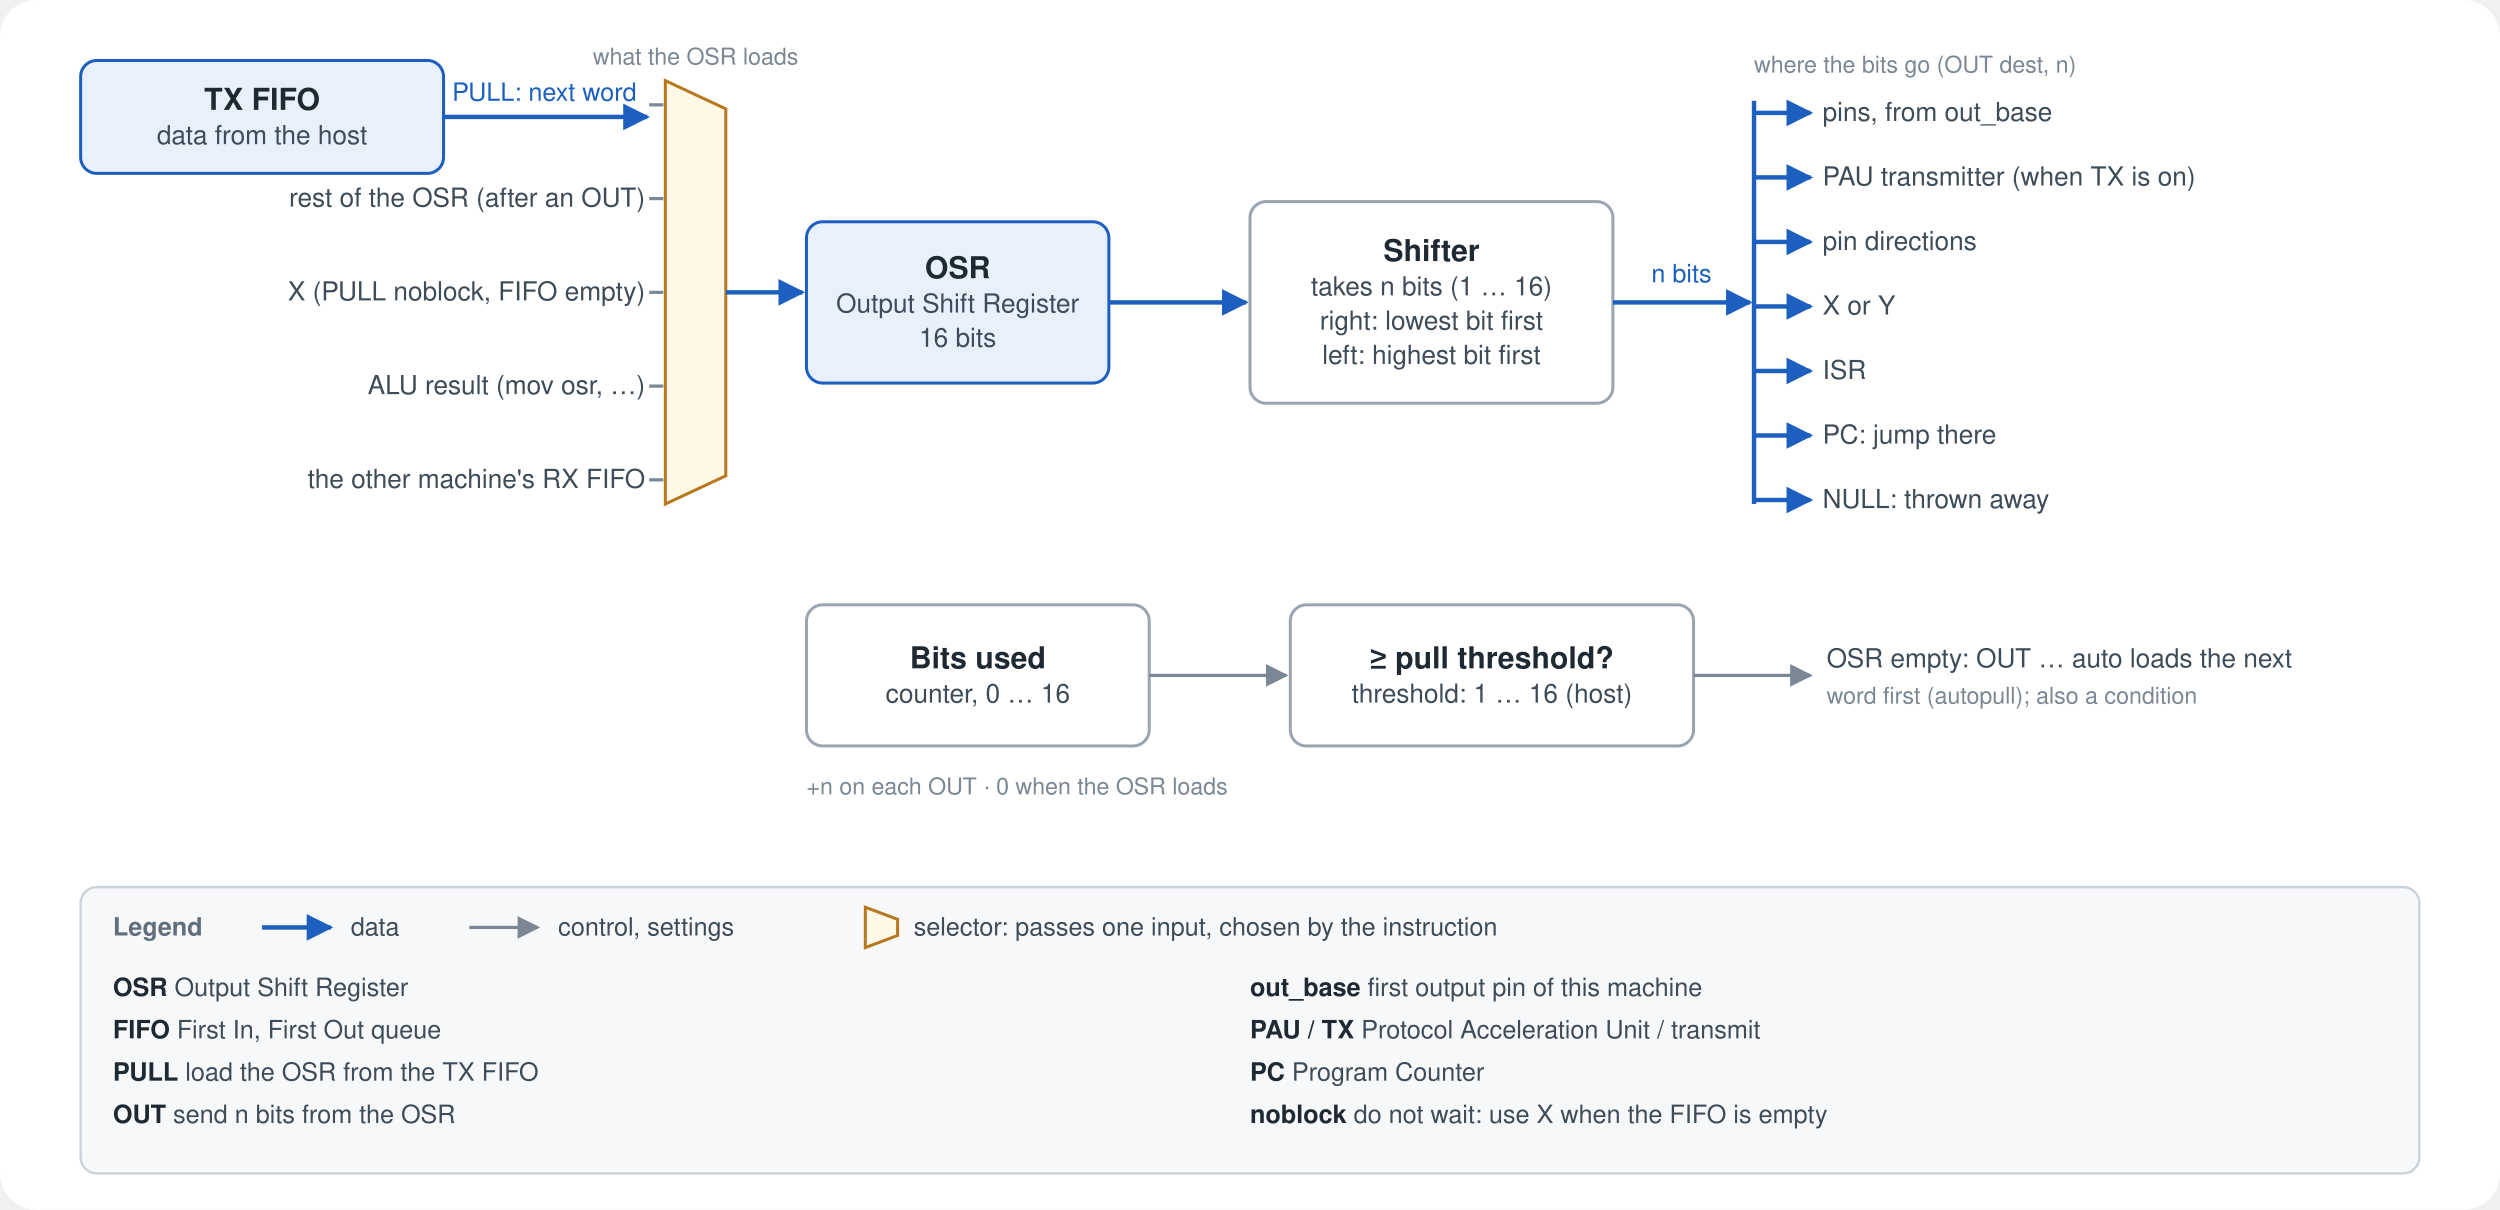
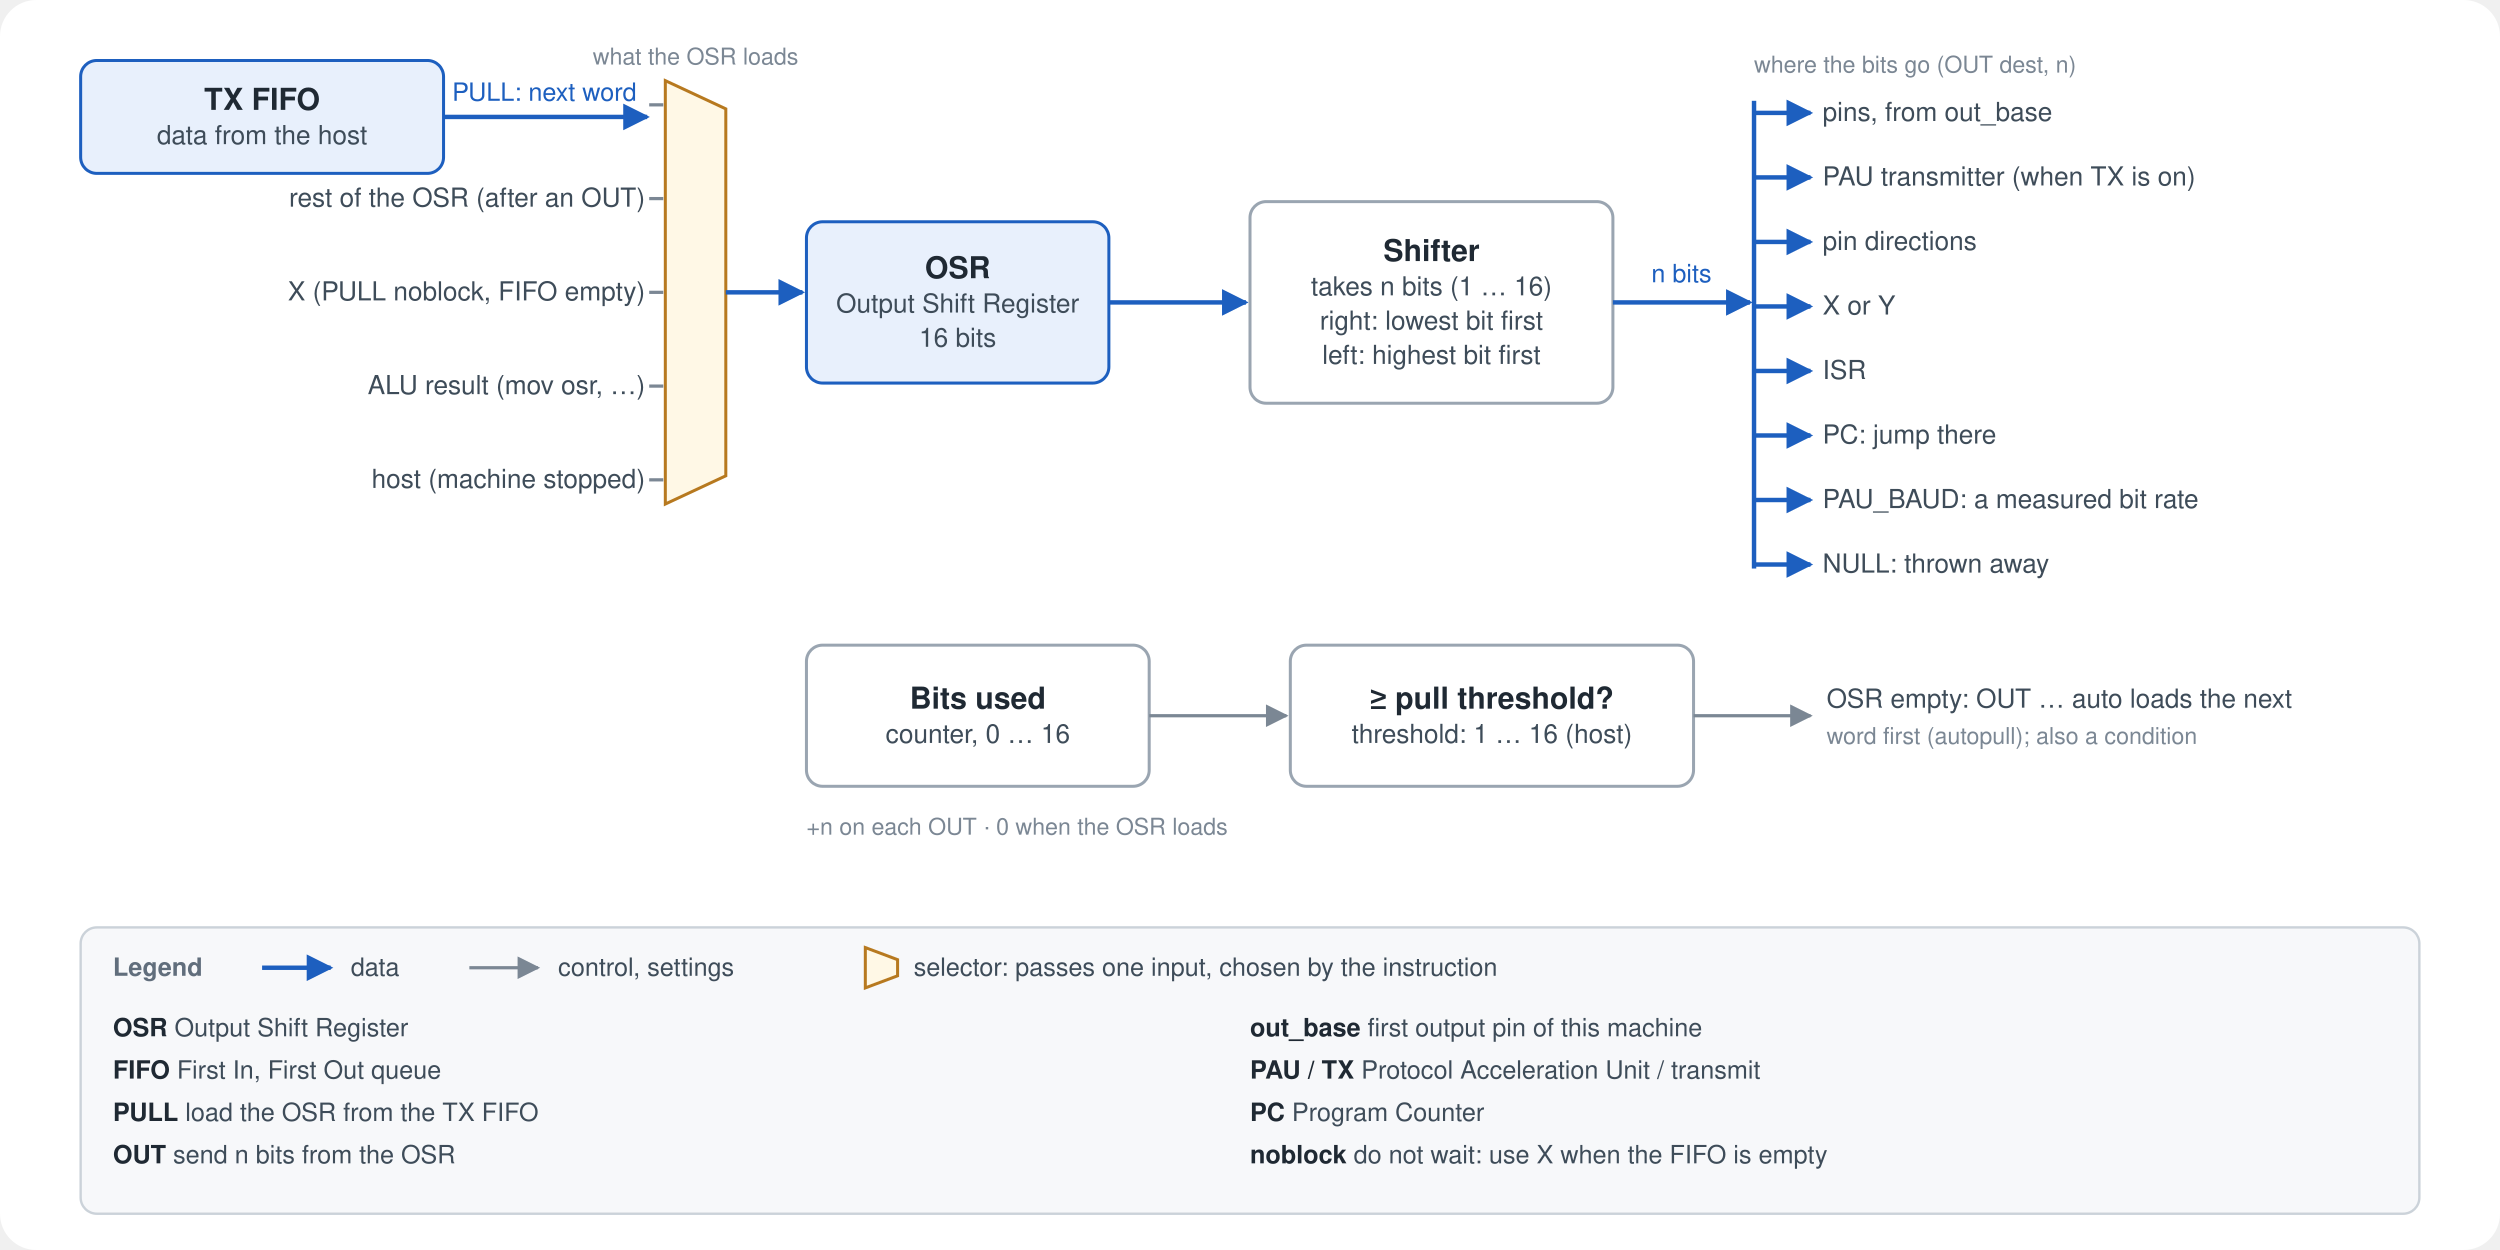
- <svg xmlns="http://www.w3.org/2000/svg" viewBox="0 0 1240 600" width="1240" height="600" role="img" aria-labelledby="t d">
+ <svg xmlns="http://www.w3.org/2000/svg" viewBox="0 0 1240 620" width="1240" height="620" role="img" aria-labelledby="t d">
  <style>
.bg { fill: #ffffff; }
text { font-family: -apple-system, BlinkMacSystemFont, "Segoe UI", Helvetica, Arial, sans-serif; fill: #1f2933; }
.h { font-size: 15px; font-weight: 700; }
.d { font-size: 13px; fill: #3e4c59; }
.small { font-size: 11.5px; fill: #7b8794; }
.ld { font-size: 12.5px; fill: #1d5fbf; }
.lc { font-size: 12.5px; fill: #52606d; }
.term { font-size: 12.5px; font-weight: 700; fill: #1f2933; }
.def { font-size: 12.5px; fill: #3e4c59; }
.group { font-size: 12.5px; font-weight: 700; fill: #616e7c; }
.chiptitle { font-size: 17px; font-weight: 700; }
.smtitle { font-size: 15px; font-weight: 700; }
.b { fill: #ffffff; stroke: #9aa5b1; stroke-width: 1.5; }
.bar { fill: #f0f2f5; stroke: #9aa5b1; stroke-width: 1.5; }
.chip { fill: #f7f8fa; stroke: #323f4b; stroke-width: 2.5; }
.sm { fill: #ffffff; stroke: #616e7c; stroke-width: 1.8; }
.core { fill: #f7f8fa; stroke: #cbd2d9; stroke-width: 1.2; stroke-dasharray: 5 4; }
.q { fill: #e8f0fc; stroke: #1d5fbf; stroke-width: 1.5; }
.pau { fill: #eef7f0; stroke: #2f8a4c; stroke-width: 1.5; }
.sel { fill: #fff8e6; stroke: #b7791f; stroke-width: 1.5; }
.legend { fill: #f7f8fa; stroke: #cbd2d9; stroke-width: 1.2; }
.data { fill: none; stroke: #1d5fbf; stroke-width: 2.2; }
.ctl { fill: none; stroke: #7b8794; stroke-width: 1.6; }
.dash { fill: none; stroke: #1d5fbf; stroke-width: 1.8; stroke-dasharray: 6 5; }
.ah-data, .ah-dash { fill: #1d5fbf; }
.ah-ctl { fill: #7b8794; }
.cell { fill: #ffffff; stroke: #b7791f; stroke-width: 1.3; }
</style>
  <defs>
    <marker id="data" viewBox="0 0 10 10" refX="9" refY="5" markerWidth="6" markerHeight="6" orient="auto">
      <path d="M0,0 L10,5 L0,10 z" class="ah-data" />
    </marker>
    <marker id="datas" viewBox="0 0 10 10" refX="1" refY="5" markerWidth="6" markerHeight="6" orient="auto">
      <path d="M10,0 L0,5 L10,10 z" class="ah-data" />
    </marker>
    <marker id="ctl" viewBox="0 0 10 10" refX="9" refY="5" markerWidth="7" markerHeight="7" orient="auto">
      <path d="M0,0 L10,5 L0,10 z" class="ah-ctl" />
    </marker>
    <marker id="ctls" viewBox="0 0 10 10" refX="1" refY="5" markerWidth="7" markerHeight="7" orient="auto">
      <path d="M10,0 L0,5 L10,10 z" class="ah-ctl" />
    </marker>
    <marker id="dash" viewBox="0 0 10 10" refX="9" refY="5" markerWidth="6" markerHeight="6" orient="auto">
      <path d="M0,0 L10,5 L0,10 z" class="ah-dash" />
    </marker>
    <marker id="dashs" viewBox="0 0 10 10" refX="1" refY="5" markerWidth="6" markerHeight="6" orient="auto">
      <path d="M10,0 L0,5 L10,10 z" class="ah-dash" />
    </marker>
  </defs>
-   <rect x="0" y="0" width="1240" height="600" rx="18" class="bg" />
+   <rect x="0" y="0" width="1240" height="620" rx="18" class="bg" />
  <rect x="40" y="30" width="180" height="56" rx="8" class="q" />
  <text x="130.0" y="54.5" class="h" text-anchor="middle">TX FIFO</text>
  <text x="130.0" y="71.5" class="d" text-anchor="middle">data from the host</text>
  <polygon points="330,40 360,54 360,236 330,250" class="sel" />
  <text x="345.0" y="32" class="small" text-anchor="middle">what the OSR loads</text>
  <polyline points="322,52.0 329,52.0" class="ctl" />
  <text x="320" y="102.5" class="d" text-anchor="end">rest of the OSR (after an OUT)</text>
  <polyline points="322,98.5 329,98.5" class="ctl" />
  <text x="320" y="149.0" class="d" text-anchor="end">X (PULL noblock, FIFO empty)</text>
  <polyline points="322,145.0 329,145.0" class="ctl" />
  <text x="320" y="195.5" class="d" text-anchor="end">ALU result (mov osr, …)</text>
  <polyline points="322,191.5 329,191.5" class="ctl" />
-   <text x="320" y="242.0" class="d" text-anchor="end">the other machine's RX FIFO</text>
+   <text x="320" y="242.0" class="d" text-anchor="end">host (machine stopped)</text>
  <polyline points="322,238.0 329,238.0" class="ctl" />
  <polyline points="220,58 321,58" class="data" marker-end="url(#data)" />
  <text x="270" y="50" class="ld" text-anchor="middle">PULL: next word</text>
  <polyline points="360,145.0 398,145.0" class="data" marker-end="url(#data)" />
  <rect x="400" y="110" width="150" height="80" rx="8" class="q" />
  <text x="475.0" y="138.0" class="h" text-anchor="middle">OSR</text>
  <text x="475.0" y="155.0" class="d" text-anchor="middle">Output Shift Register</text>
  <text x="475.0" y="172.0" class="d" text-anchor="middle">16 bits</text>
  <polyline points="550,150 618,150" class="data" marker-end="url(#data)" />
  <rect x="620" y="100" width="180" height="100" rx="8" class="b" />
  <text x="710.0" y="129.5" class="h" text-anchor="middle">Shifter</text>
  <text x="710.0" y="146.5" class="d" text-anchor="middle">takes n bits (1 … 16)</text>
  <text x="710.0" y="163.5" class="d" text-anchor="middle">right: lowest bit first</text>
  <text x="710.0" y="180.5" class="d" text-anchor="middle">left: highest bit first</text>
  <polyline points="800,150 868,150" class="data" marker-end="url(#data)" />
  <text x="834" y="140" class="ld" text-anchor="middle">n bits</text>
-   <line x1="870" y1="50" x2="870" y2="250" class="data" />
+   <line x1="870" y1="50" x2="870" y2="282" class="data" />
  <polyline points="870,56 898,56" class="data" marker-end="url(#data)" />
  <text x="904" y="60" class="d" text-anchor="start">pins, from out_base</text>
  <polyline points="870,88 898,88" class="data" marker-end="url(#data)" />
  <text x="904" y="92" class="d" text-anchor="start">PAU transmitter (when TX is on)</text>
  <polyline points="870,120 898,120" class="data" marker-end="url(#data)" />
  <text x="904" y="124" class="d" text-anchor="start">pin directions</text>
  <polyline points="870,152 898,152" class="data" marker-end="url(#data)" />
  <text x="904" y="156" class="d" text-anchor="start">X or Y</text>
  <polyline points="870,184 898,184" class="data" marker-end="url(#data)" />
  <text x="904" y="188" class="d" text-anchor="start">ISR</text>
  <polyline points="870,216 898,216" class="data" marker-end="url(#data)" />
  <text x="904" y="220" class="d" text-anchor="start">PC: jump there</text>
  <polyline points="870,248 898,248" class="data" marker-end="url(#data)" />
-   <text x="904" y="252" class="d" text-anchor="start">NULL: thrown away</text>
+   <text x="904" y="252" class="d" text-anchor="start">PAU_BAUD: a measured bit rate</text>
+   <polyline points="870,280 898,280" class="data" marker-end="url(#data)" />
+   <text x="904" y="284" class="d" text-anchor="start">NULL: thrown away</text>
  <text x="870" y="36" class="small" text-anchor="start">where the bits go (OUT dest, n)</text>
-   <rect x="400" y="300" width="170" height="70" rx="8" class="b" />
-   <text x="485.0" y="331.5" class="h" text-anchor="middle">Bits used</text>
-   <text x="485.0" y="348.5" class="d" text-anchor="middle">counter, 0 … 16</text>
-   <text x="400" y="394" class="small" text-anchor="start">+n on each OUT · 0 when the OSR loads</text>
-   <polyline points="570,335 638,335" class="ctl" marker-end="url(#ctl)" />
-   <rect x="640" y="300" width="200" height="70" rx="8" class="b" />
-   <text x="740.0" y="331.5" class="h" text-anchor="middle">≥ pull threshold?</text>
-   <text x="740.0" y="348.5" class="d" text-anchor="middle">threshold: 1 … 16 (host)</text>
-   <polyline points="840,335 898,335" class="ctl" marker-end="url(#ctl)" />
-   <text x="906" y="331" class="d" text-anchor="start">OSR empty: OUT … auto loads the next</text>
-   <text x="906" y="349" class="small" text-anchor="start">word first (autopull); also a condition</text>
-   <rect x="40" y="440" width="1160" height="142" rx="8" class="legend" />
-   <text x="56" y="464" class="group" text-anchor="start">Legend</text>
-   <polyline points="130,460 164,460" class="data" marker-end="url(#data)" />
-   <text x="174" y="464" class="def" text-anchor="start">data</text>
-   <polyline points="232.8,460 266.8,460" class="ctl" marker-end="url(#ctl)" />
-   <text x="276.8" y="464" class="def" text-anchor="start">control, settings</text>
-   <polygon points="429.2,450 445.2,456 445.2,464 429.2,470" class="sel" />
-   <text x="453.2" y="464" class="def" text-anchor="start">selector: passes one input, chosen by the instruction</text>
-   <text x="56.0" y="494" class="def">
+   <rect x="400" y="320" width="170" height="70" rx="8" class="b" />
+   <text x="485.0" y="351.5" class="h" text-anchor="middle">Bits used</text>
+   <text x="485.0" y="368.5" class="d" text-anchor="middle">counter, 0 … 16</text>
+   <text x="400" y="414" class="small" text-anchor="start">+n on each OUT · 0 when the OSR loads</text>
+   <polyline points="570,355 638,355" class="ctl" marker-end="url(#ctl)" />
+   <rect x="640" y="320" width="200" height="70" rx="8" class="b" />
+   <text x="740.0" y="351.5" class="h" text-anchor="middle">≥ pull threshold?</text>
+   <text x="740.0" y="368.5" class="d" text-anchor="middle">threshold: 1 … 16 (host)</text>
+   <polyline points="840,355 898,355" class="ctl" marker-end="url(#ctl)" />
+   <text x="906" y="351" class="d" text-anchor="start">OSR empty: OUT … auto loads the next</text>
+   <text x="906" y="369" class="small" text-anchor="start">word first (autopull); also a condition</text>
+   <rect x="40" y="460" width="1160" height="142" rx="8" class="legend" />
+   <text x="56" y="484" class="group" text-anchor="start">Legend</text>
+   <polyline points="130,480 164,480" class="data" marker-end="url(#data)" />
+   <text x="174" y="484" class="def" text-anchor="start">data</text>
+   <polyline points="232.8,480 266.8,480" class="ctl" marker-end="url(#ctl)" />
+   <text x="276.8" y="484" class="def" text-anchor="start">control, settings</text>
+   <polygon points="429.2,470 445.2,476 445.2,484 429.2,490" class="sel" />
+   <text x="453.2" y="484" class="def" text-anchor="start">selector: passes one input, chosen by the instruction</text>
+   <text x="56.0" y="514" class="def">
    <tspan class="term">OSR</tspan>  Output Shift Register</text>
-   <text x="56.0" y="515" class="def">
+   <text x="56.0" y="535" class="def">
    <tspan class="term">FIFO</tspan>  First In, First Out queue</text>
-   <text x="56.0" y="536" class="def">
+   <text x="56.0" y="556" class="def">
    <tspan class="term">PULL</tspan>  load the OSR from the TX FIFO</text>
-   <text x="56.0" y="557" class="def">
+   <text x="56.0" y="577" class="def">
    <tspan class="term">OUT</tspan>  send n bits from the OSR</text>
-   <text x="620.0" y="494" class="def">
+   <text x="620.0" y="514" class="def">
    <tspan class="term">out_base</tspan>  first output pin of this machine</text>
-   <text x="620.0" y="515" class="def">
+   <text x="620.0" y="535" class="def">
    <tspan class="term">PAU / TX</tspan>  Protocol Acceleration Unit / transmit</text>
-   <text x="620.0" y="536" class="def">
+   <text x="620.0" y="556" class="def">
    <tspan class="term">PC</tspan>  Program Counter</text>
-   <text x="620.0" y="557" class="def">
+   <text x="620.0" y="577" class="def">
    <tspan class="term">noblock</tspan>  do not wait: use X when the FIFO is empty</text>
</svg>
